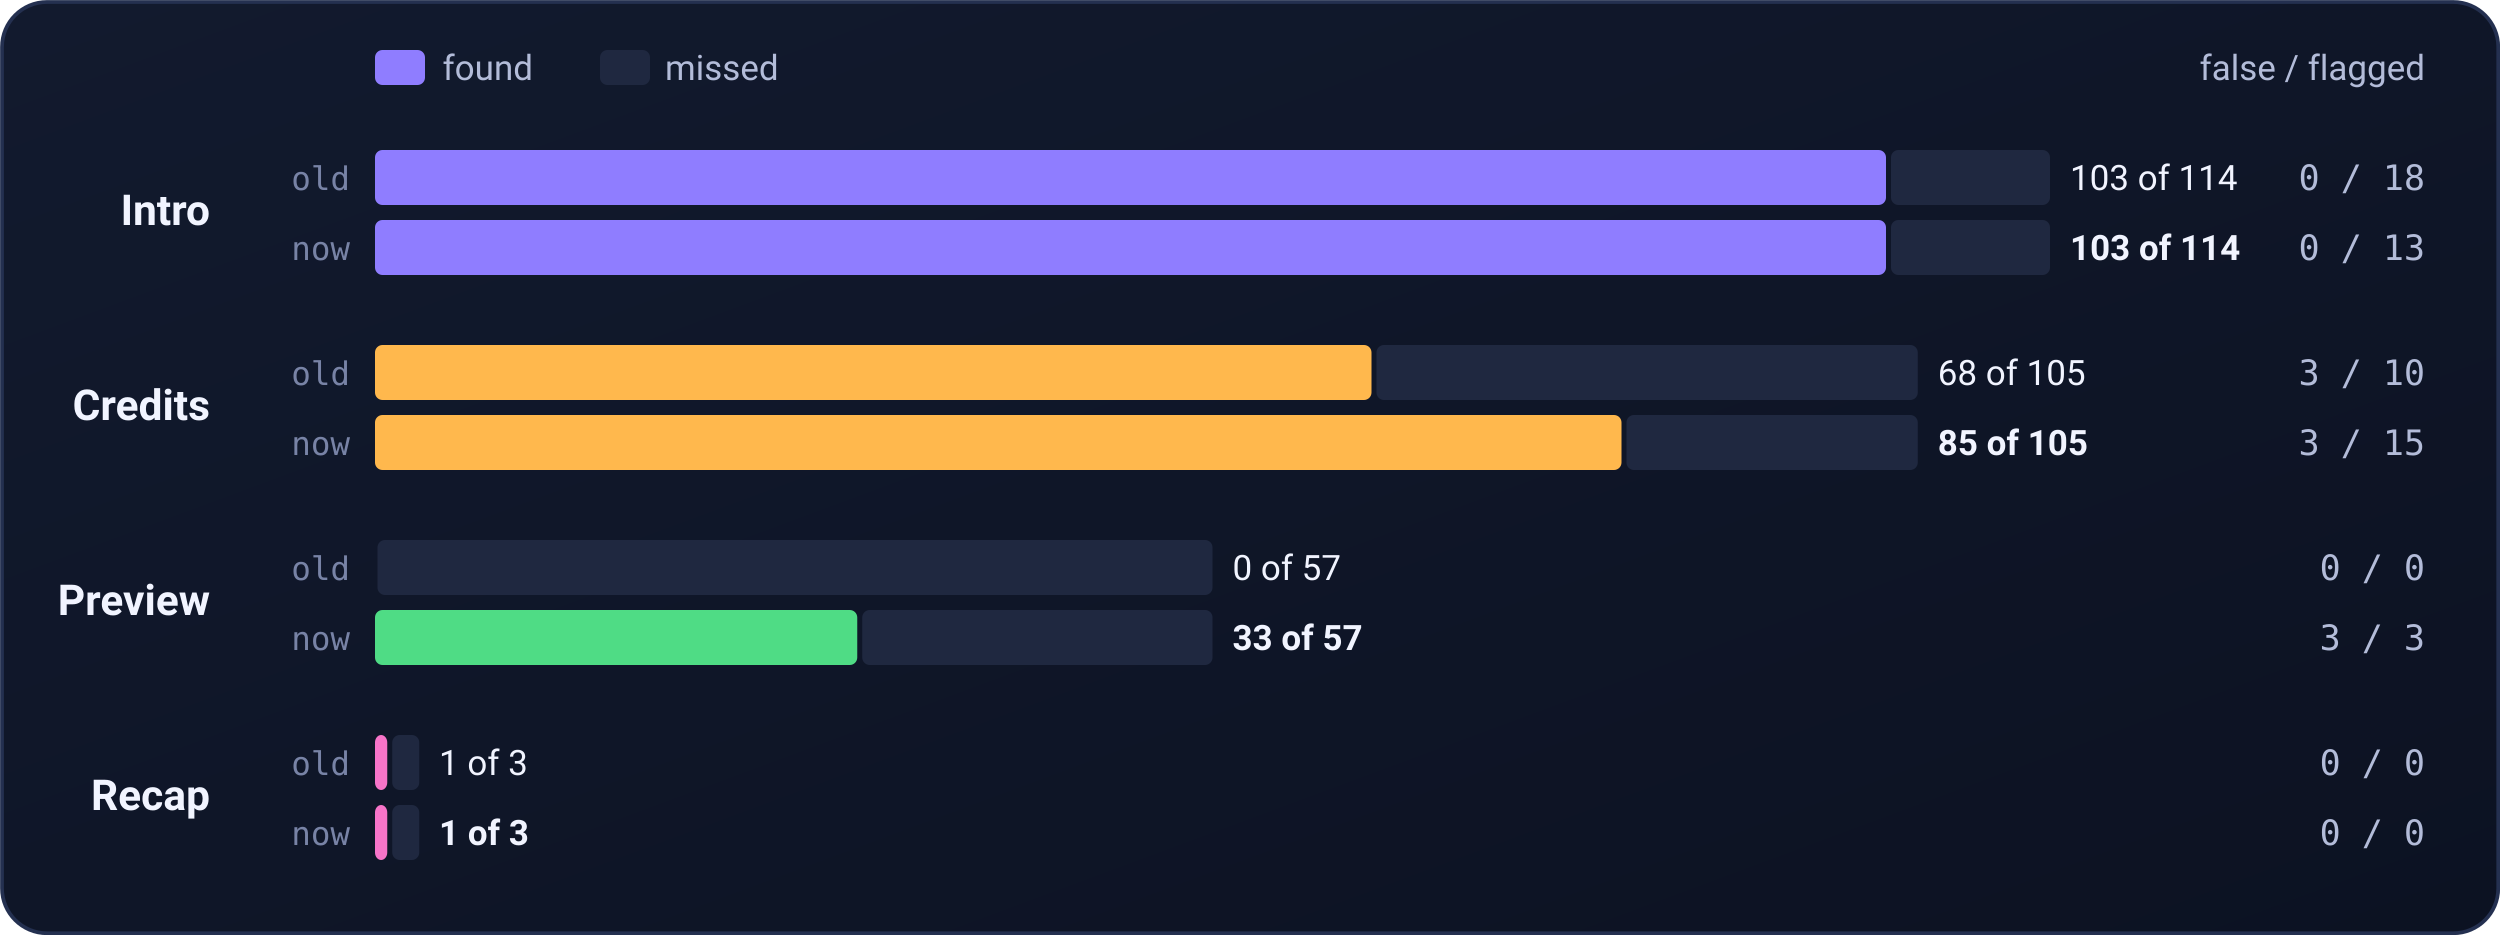
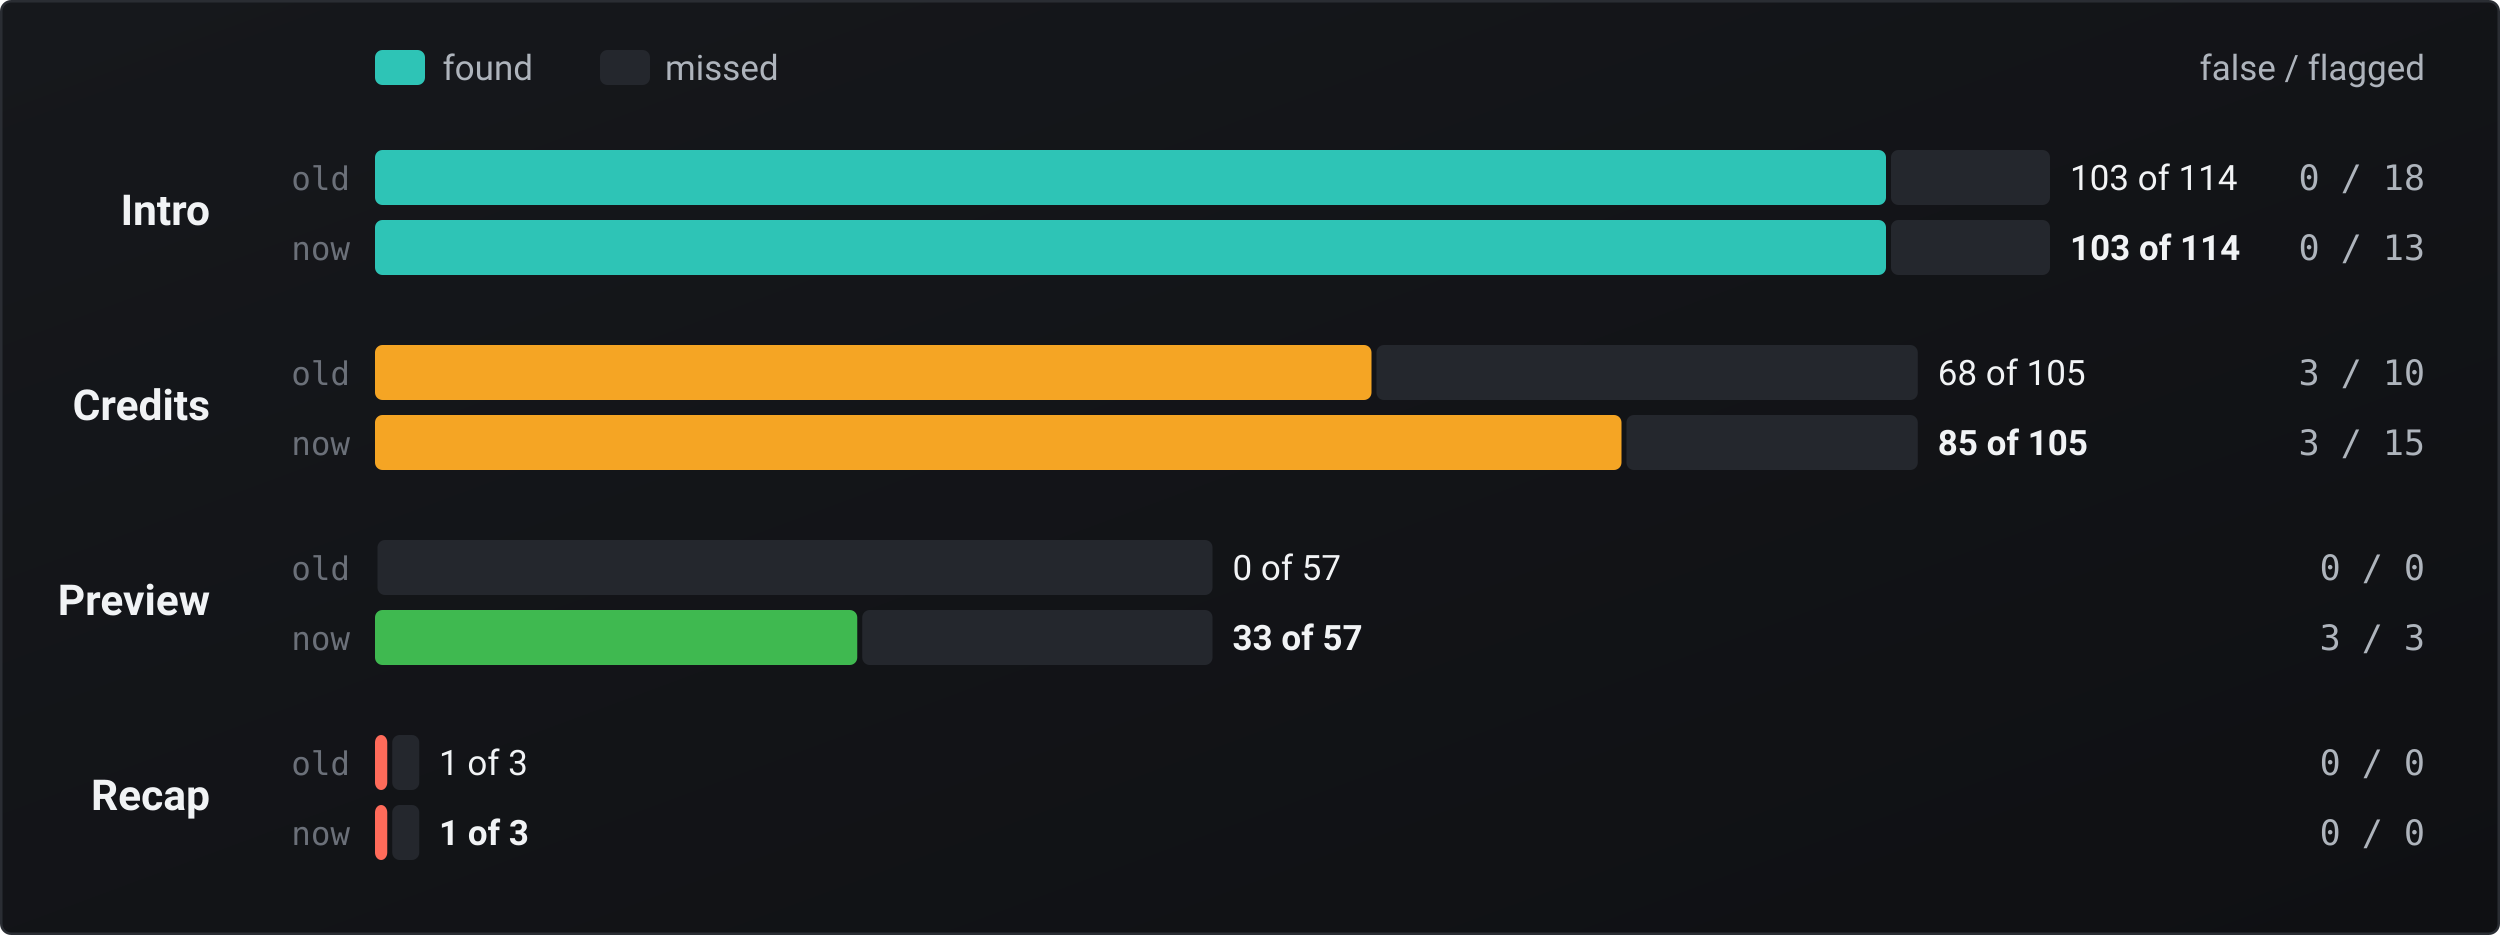
<svg xmlns="http://www.w3.org/2000/svg" viewBox="0 0 1000 374" width="1000" height="374" role="img" aria-label="Scoreboard, old version against current">
  <defs>
    <linearGradient id="bg" x1="0" y1="0" x2="1" y2="1">
-       <stop offset="0" stop-color="#121a2e" />
-       <stop offset="1" stop-color="#0c1222" />
+       <stop offset="0" stop-color="#16181c" />
+       <stop offset="1" stop-color="#0f1013" />
    </linearGradient>
  </defs>
-   <rect x="0.8" y="0.8" width="998.5" height="372.5" fill="url(#bg)" rx="18" stroke="#243050" stroke-width="1.5" />
-   <rect x="150.0" y="20.0" width="20.0" height="14.0" fill="#8f7dff" rx="3" />
-   <text x="177.0" y="32.0" font-size="14" fill="#b3bcd9" text-anchor="start" font-weight="400" font-family="ui-sans-serif,-apple-system,'Segoe UI',Roboto,Helvetica,Arial,sans-serif">found</text>
-   <rect x="240.0" y="20.0" width="20.0" height="14.0" fill="#1f2840" rx="3" />
-   <text x="266.0" y="32.0" font-size="14" fill="#b3bcd9" text-anchor="start" font-weight="400" font-family="ui-sans-serif,-apple-system,'Segoe UI',Roboto,Helvetica,Arial,sans-serif">missed</text>
-   <text x="970.0" y="32.0" font-size="14" fill="#b3bcd9" text-anchor="end" font-weight="400" font-family="ui-sans-serif,-apple-system,'Segoe UI',Roboto,Helvetica,Arial,sans-serif">false / flagged</text>
-   <text x="84.0" y="90.0" font-size="17" fill="#f1f4ff" text-anchor="end" font-weight="700" font-family="ui-sans-serif,-apple-system,'Segoe UI',Roboto,Helvetica,Arial,sans-serif">Intro</text>
-   <text x="140.0" y="76.0" font-size="13" fill="#7883a6" text-anchor="end" font-weight="400" font-family="ui-monospace,'SF Mono','Cascadia Mono',Consolas,Menlo,monospace">old</text>
-   <rect x="150.0" y="60.0" width="604.4" height="22.0" fill="#8f7dff" rx="3" />
-   <rect x="756.4" y="60.0" width="63.6" height="22.0" fill="#1f2840" rx="3" />
-   <text x="828.0" y="76.0" font-size="14" fill="#f1f4ff" text-anchor="start" font-weight="400" font-family="ui-sans-serif,-apple-system,'Segoe UI',Roboto,Helvetica,Arial,sans-serif">103 of 114</text>
-   <text x="970.0" y="76.0" font-size="14" fill="#b3bcd9" text-anchor="end" font-weight="400" font-family="ui-monospace,'SF Mono','Cascadia Mono',Consolas,Menlo,monospace">0 / 18</text>
-   <text x="140.0" y="104.0" font-size="13" fill="#7883a6" text-anchor="end" font-weight="400" font-family="ui-monospace,'SF Mono','Cascadia Mono',Consolas,Menlo,monospace">now</text>
-   <rect x="150.0" y="88.0" width="604.4" height="22.0" fill="#8f7dff" rx="3" />
-   <rect x="756.4" y="88.0" width="63.6" height="22.0" fill="#1f2840" rx="3" />
-   <text x="828.0" y="104.0" font-size="14" fill="#f1f4ff" text-anchor="start" font-weight="600" font-family="ui-sans-serif,-apple-system,'Segoe UI',Roboto,Helvetica,Arial,sans-serif">103 of 114</text>
-   <text x="970.0" y="104.0" font-size="14" fill="#b3bcd9" text-anchor="end" font-weight="400" font-family="ui-monospace,'SF Mono','Cascadia Mono',Consolas,Menlo,monospace">0 / 13</text>
-   <text x="84.0" y="168.0" font-size="17" fill="#f1f4ff" text-anchor="end" font-weight="700" font-family="ui-sans-serif,-apple-system,'Segoe UI',Roboto,Helvetica,Arial,sans-serif">Credits</text>
-   <text x="140.0" y="154.0" font-size="13" fill="#7883a6" text-anchor="end" font-weight="400" font-family="ui-monospace,'SF Mono','Cascadia Mono',Consolas,Menlo,monospace">old</text>
-   <rect x="150.0" y="138.0" width="398.6" height="22.0" fill="#ffb84d" rx="3" />
-   <rect x="550.6" y="138.0" width="216.5" height="22.0" fill="#1f2840" rx="3" />
-   <text x="775.1" y="154.0" font-size="14" fill="#f1f4ff" text-anchor="start" font-weight="400" font-family="ui-sans-serif,-apple-system,'Segoe UI',Roboto,Helvetica,Arial,sans-serif">68 of 105</text>
-   <text x="970.0" y="154.0" font-size="14" fill="#b3bcd9" text-anchor="end" font-weight="400" font-family="ui-monospace,'SF Mono','Cascadia Mono',Consolas,Menlo,monospace">3 / 10</text>
-   <text x="140.0" y="182.0" font-size="13" fill="#7883a6" text-anchor="end" font-weight="400" font-family="ui-monospace,'SF Mono','Cascadia Mono',Consolas,Menlo,monospace">now</text>
-   <rect x="150.0" y="166.0" width="498.6" height="22.0" fill="#ffb84d" rx="3" />
-   <rect x="650.6" y="166.0" width="116.5" height="22.0" fill="#1f2840" rx="3" />
-   <text x="775.1" y="182.0" font-size="14" fill="#f1f4ff" text-anchor="start" font-weight="600" font-family="ui-sans-serif,-apple-system,'Segoe UI',Roboto,Helvetica,Arial,sans-serif">85 of 105</text>
-   <text x="970.0" y="182.0" font-size="14" fill="#b3bcd9" text-anchor="end" font-weight="400" font-family="ui-monospace,'SF Mono','Cascadia Mono',Consolas,Menlo,monospace">3 / 15</text>
-   <text x="84.0" y="246.0" font-size="17" fill="#f1f4ff" text-anchor="end" font-weight="700" font-family="ui-sans-serif,-apple-system,'Segoe UI',Roboto,Helvetica,Arial,sans-serif">Preview</text>
-   <text x="140.0" y="232.0" font-size="13" fill="#7883a6" text-anchor="end" font-weight="400" font-family="ui-monospace,'SF Mono','Cascadia Mono',Consolas,Menlo,monospace">old</text>
-   <rect x="151.0" y="216.0" width="334.0" height="22.0" fill="#1f2840" rx="3" />
-   <text x="493.0" y="232.0" font-size="14" fill="#f1f4ff" text-anchor="start" font-weight="400" font-family="ui-sans-serif,-apple-system,'Segoe UI',Roboto,Helvetica,Arial,sans-serif">0 of 57</text>
-   <text x="970.0" y="232.0" font-size="14" fill="#b3bcd9" text-anchor="end" font-weight="400" font-family="ui-monospace,'SF Mono','Cascadia Mono',Consolas,Menlo,monospace">0 / 0</text>
-   <text x="140.0" y="260.0" font-size="13" fill="#7883a6" text-anchor="end" font-weight="400" font-family="ui-monospace,'SF Mono','Cascadia Mono',Consolas,Menlo,monospace">now</text>
-   <rect x="150.0" y="244.0" width="192.9" height="22.0" fill="#4fdc85" rx="3" />
-   <rect x="344.9" y="244.0" width="140.1" height="22.0" fill="#1f2840" rx="3" />
-   <text x="493.0" y="260.0" font-size="14" fill="#f1f4ff" text-anchor="start" font-weight="600" font-family="ui-sans-serif,-apple-system,'Segoe UI',Roboto,Helvetica,Arial,sans-serif">33 of 57</text>
-   <text x="970.0" y="260.0" font-size="14" fill="#b3bcd9" text-anchor="end" font-weight="400" font-family="ui-monospace,'SF Mono','Cascadia Mono',Consolas,Menlo,monospace">3 / 3</text>
-   <text x="84.0" y="324.0" font-size="17" fill="#f1f4ff" text-anchor="end" font-weight="700" font-family="ui-sans-serif,-apple-system,'Segoe UI',Roboto,Helvetica,Arial,sans-serif">Recap</text>
-   <text x="140.0" y="310.0" font-size="13" fill="#7883a6" text-anchor="end" font-weight="400" font-family="ui-monospace,'SF Mono','Cascadia Mono',Consolas,Menlo,monospace">old</text>
-   <rect x="150.0" y="294.0" width="4.9" height="22.0" fill="#f774c9" rx="3" />
-   <rect x="156.9" y="294.0" width="10.8" height="22.0" fill="#1f2840" rx="3" />
-   <text x="175.6" y="310.0" font-size="14" fill="#f1f4ff" text-anchor="start" font-weight="400" font-family="ui-sans-serif,-apple-system,'Segoe UI',Roboto,Helvetica,Arial,sans-serif">1 of 3</text>
-   <text x="970.0" y="310.0" font-size="14" fill="#b3bcd9" text-anchor="end" font-weight="400" font-family="ui-monospace,'SF Mono','Cascadia Mono',Consolas,Menlo,monospace">0 / 0</text>
-   <text x="140.0" y="338.0" font-size="13" fill="#7883a6" text-anchor="end" font-weight="400" font-family="ui-monospace,'SF Mono','Cascadia Mono',Consolas,Menlo,monospace">now</text>
-   <rect x="150.0" y="322.0" width="4.9" height="22.0" fill="#f774c9" rx="3" />
-   <rect x="156.9" y="322.0" width="10.8" height="22.0" fill="#1f2840" rx="3" />
-   <text x="175.6" y="338.0" font-size="14" fill="#f1f4ff" text-anchor="start" font-weight="600" font-family="ui-sans-serif,-apple-system,'Segoe UI',Roboto,Helvetica,Arial,sans-serif">1 of 3</text>
-   <text x="970.0" y="338.0" font-size="14" fill="#b3bcd9" text-anchor="end" font-weight="400" font-family="ui-monospace,'SF Mono','Cascadia Mono',Consolas,Menlo,monospace">0 / 0</text>
+   <rect x="0.5" y="0.5" width="999.0" height="373.0" fill="url(#bg)" rx="4" stroke="#2a2d33" stroke-width="1" />
+   <rect x="150.0" y="20.0" width="20.0" height="14.0" fill="#2ec4b6" rx="3" />
+   <text x="177.0" y="32.0" font-size="14" fill="#aeb4bc" text-anchor="start" font-weight="400" font-family="ui-sans-serif,-apple-system,'Segoe UI',Roboto,Helvetica,Arial,sans-serif">found</text>
+   <rect x="240.0" y="20.0" width="20.0" height="14.0" fill="#24272d" rx="3" />
+   <text x="266.0" y="32.0" font-size="14" fill="#aeb4bc" text-anchor="start" font-weight="400" font-family="ui-sans-serif,-apple-system,'Segoe UI',Roboto,Helvetica,Arial,sans-serif">missed</text>
+   <text x="970.0" y="32.0" font-size="14" fill="#aeb4bc" text-anchor="end" font-weight="400" font-family="ui-sans-serif,-apple-system,'Segoe UI',Roboto,Helvetica,Arial,sans-serif">false / flagged</text>
+   <text x="84.0" y="90.0" font-size="17" fill="#f1f3f5" text-anchor="end" font-weight="700" font-family="ui-sans-serif,-apple-system,'Segoe UI',Roboto,Helvetica,Arial,sans-serif">Intro</text>
+   <text x="140.0" y="76.0" font-size="13" fill="#6b7079" text-anchor="end" font-weight="400" font-family="ui-monospace,'SF Mono','Cascadia Mono',Consolas,Menlo,monospace">old</text>
+   <rect x="150.0" y="60.0" width="604.4" height="22.0" fill="#2ec4b6" rx="3" />
+   <rect x="756.4" y="60.0" width="63.6" height="22.0" fill="#24272d" rx="3" />
+   <text x="828.0" y="76.0" font-size="14" fill="#f1f3f5" text-anchor="start" font-weight="400" font-family="ui-sans-serif,-apple-system,'Segoe UI',Roboto,Helvetica,Arial,sans-serif">103 of 114</text>
+   <text x="970.0" y="76.0" font-size="14" fill="#aeb4bc" text-anchor="end" font-weight="400" font-family="ui-monospace,'SF Mono','Cascadia Mono',Consolas,Menlo,monospace">0 / 18</text>
+   <text x="140.0" y="104.0" font-size="13" fill="#6b7079" text-anchor="end" font-weight="400" font-family="ui-monospace,'SF Mono','Cascadia Mono',Consolas,Menlo,monospace">now</text>
+   <rect x="150.0" y="88.0" width="604.4" height="22.0" fill="#2ec4b6" rx="3" />
+   <rect x="756.4" y="88.0" width="63.6" height="22.0" fill="#24272d" rx="3" />
+   <text x="828.0" y="104.0" font-size="14" fill="#f1f3f5" text-anchor="start" font-weight="600" font-family="ui-sans-serif,-apple-system,'Segoe UI',Roboto,Helvetica,Arial,sans-serif">103 of 114</text>
+   <text x="970.0" y="104.0" font-size="14" fill="#aeb4bc" text-anchor="end" font-weight="400" font-family="ui-monospace,'SF Mono','Cascadia Mono',Consolas,Menlo,monospace">0 / 13</text>
+   <text x="84.0" y="168.0" font-size="17" fill="#f1f3f5" text-anchor="end" font-weight="700" font-family="ui-sans-serif,-apple-system,'Segoe UI',Roboto,Helvetica,Arial,sans-serif">Credits</text>
+   <text x="140.0" y="154.0" font-size="13" fill="#6b7079" text-anchor="end" font-weight="400" font-family="ui-monospace,'SF Mono','Cascadia Mono',Consolas,Menlo,monospace">old</text>
+   <rect x="150.0" y="138.0" width="398.6" height="22.0" fill="#f5a524" rx="3" />
+   <rect x="550.6" y="138.0" width="216.5" height="22.0" fill="#24272d" rx="3" />
+   <text x="775.1" y="154.0" font-size="14" fill="#f1f3f5" text-anchor="start" font-weight="400" font-family="ui-sans-serif,-apple-system,'Segoe UI',Roboto,Helvetica,Arial,sans-serif">68 of 105</text>
+   <text x="970.0" y="154.0" font-size="14" fill="#aeb4bc" text-anchor="end" font-weight="400" font-family="ui-monospace,'SF Mono','Cascadia Mono',Consolas,Menlo,monospace">3 / 10</text>
+   <text x="140.0" y="182.0" font-size="13" fill="#6b7079" text-anchor="end" font-weight="400" font-family="ui-monospace,'SF Mono','Cascadia Mono',Consolas,Menlo,monospace">now</text>
+   <rect x="150.0" y="166.0" width="498.6" height="22.0" fill="#f5a524" rx="3" />
+   <rect x="650.6" y="166.0" width="116.5" height="22.0" fill="#24272d" rx="3" />
+   <text x="775.1" y="182.0" font-size="14" fill="#f1f3f5" text-anchor="start" font-weight="600" font-family="ui-sans-serif,-apple-system,'Segoe UI',Roboto,Helvetica,Arial,sans-serif">85 of 105</text>
+   <text x="970.0" y="182.0" font-size="14" fill="#aeb4bc" text-anchor="end" font-weight="400" font-family="ui-monospace,'SF Mono','Cascadia Mono',Consolas,Menlo,monospace">3 / 15</text>
+   <text x="84.0" y="246.0" font-size="17" fill="#f1f3f5" text-anchor="end" font-weight="700" font-family="ui-sans-serif,-apple-system,'Segoe UI',Roboto,Helvetica,Arial,sans-serif">Preview</text>
+   <text x="140.0" y="232.0" font-size="13" fill="#6b7079" text-anchor="end" font-weight="400" font-family="ui-monospace,'SF Mono','Cascadia Mono',Consolas,Menlo,monospace">old</text>
+   <rect x="151.0" y="216.0" width="334.0" height="22.0" fill="#24272d" rx="3" />
+   <text x="493.0" y="232.0" font-size="14" fill="#f1f3f5" text-anchor="start" font-weight="400" font-family="ui-sans-serif,-apple-system,'Segoe UI',Roboto,Helvetica,Arial,sans-serif">0 of 57</text>
+   <text x="970.0" y="232.0" font-size="14" fill="#aeb4bc" text-anchor="end" font-weight="400" font-family="ui-monospace,'SF Mono','Cascadia Mono',Consolas,Menlo,monospace">0 / 0</text>
+   <text x="140.0" y="260.0" font-size="13" fill="#6b7079" text-anchor="end" font-weight="400" font-family="ui-monospace,'SF Mono','Cascadia Mono',Consolas,Menlo,monospace">now</text>
+   <rect x="150.0" y="244.0" width="192.9" height="22.0" fill="#3fb950" rx="3" />
+   <rect x="344.9" y="244.0" width="140.1" height="22.0" fill="#24272d" rx="3" />
+   <text x="493.0" y="260.0" font-size="14" fill="#f1f3f5" text-anchor="start" font-weight="600" font-family="ui-sans-serif,-apple-system,'Segoe UI',Roboto,Helvetica,Arial,sans-serif">33 of 57</text>
+   <text x="970.0" y="260.0" font-size="14" fill="#aeb4bc" text-anchor="end" font-weight="400" font-family="ui-monospace,'SF Mono','Cascadia Mono',Consolas,Menlo,monospace">3 / 3</text>
+   <text x="84.0" y="324.0" font-size="17" fill="#f1f3f5" text-anchor="end" font-weight="700" font-family="ui-sans-serif,-apple-system,'Segoe UI',Roboto,Helvetica,Arial,sans-serif">Recap</text>
+   <text x="140.0" y="310.0" font-size="13" fill="#6b7079" text-anchor="end" font-weight="400" font-family="ui-monospace,'SF Mono','Cascadia Mono',Consolas,Menlo,monospace">old</text>
+   <rect x="150.0" y="294.0" width="4.9" height="22.0" fill="#ff6b5a" rx="3" />
+   <rect x="156.9" y="294.0" width="10.8" height="22.0" fill="#24272d" rx="3" />
+   <text x="175.6" y="310.0" font-size="14" fill="#f1f3f5" text-anchor="start" font-weight="400" font-family="ui-sans-serif,-apple-system,'Segoe UI',Roboto,Helvetica,Arial,sans-serif">1 of 3</text>
+   <text x="970.0" y="310.0" font-size="14" fill="#aeb4bc" text-anchor="end" font-weight="400" font-family="ui-monospace,'SF Mono','Cascadia Mono',Consolas,Menlo,monospace">0 / 0</text>
+   <text x="140.0" y="338.0" font-size="13" fill="#6b7079" text-anchor="end" font-weight="400" font-family="ui-monospace,'SF Mono','Cascadia Mono',Consolas,Menlo,monospace">now</text>
+   <rect x="150.0" y="322.0" width="4.9" height="22.0" fill="#ff6b5a" rx="3" />
+   <rect x="156.9" y="322.0" width="10.8" height="22.0" fill="#24272d" rx="3" />
+   <text x="175.6" y="338.0" font-size="14" fill="#f1f3f5" text-anchor="start" font-weight="600" font-family="ui-sans-serif,-apple-system,'Segoe UI',Roboto,Helvetica,Arial,sans-serif">1 of 3</text>
+   <text x="970.0" y="338.0" font-size="14" fill="#aeb4bc" text-anchor="end" font-weight="400" font-family="ui-monospace,'SF Mono','Cascadia Mono',Consolas,Menlo,monospace">0 / 0</text>
</svg>
